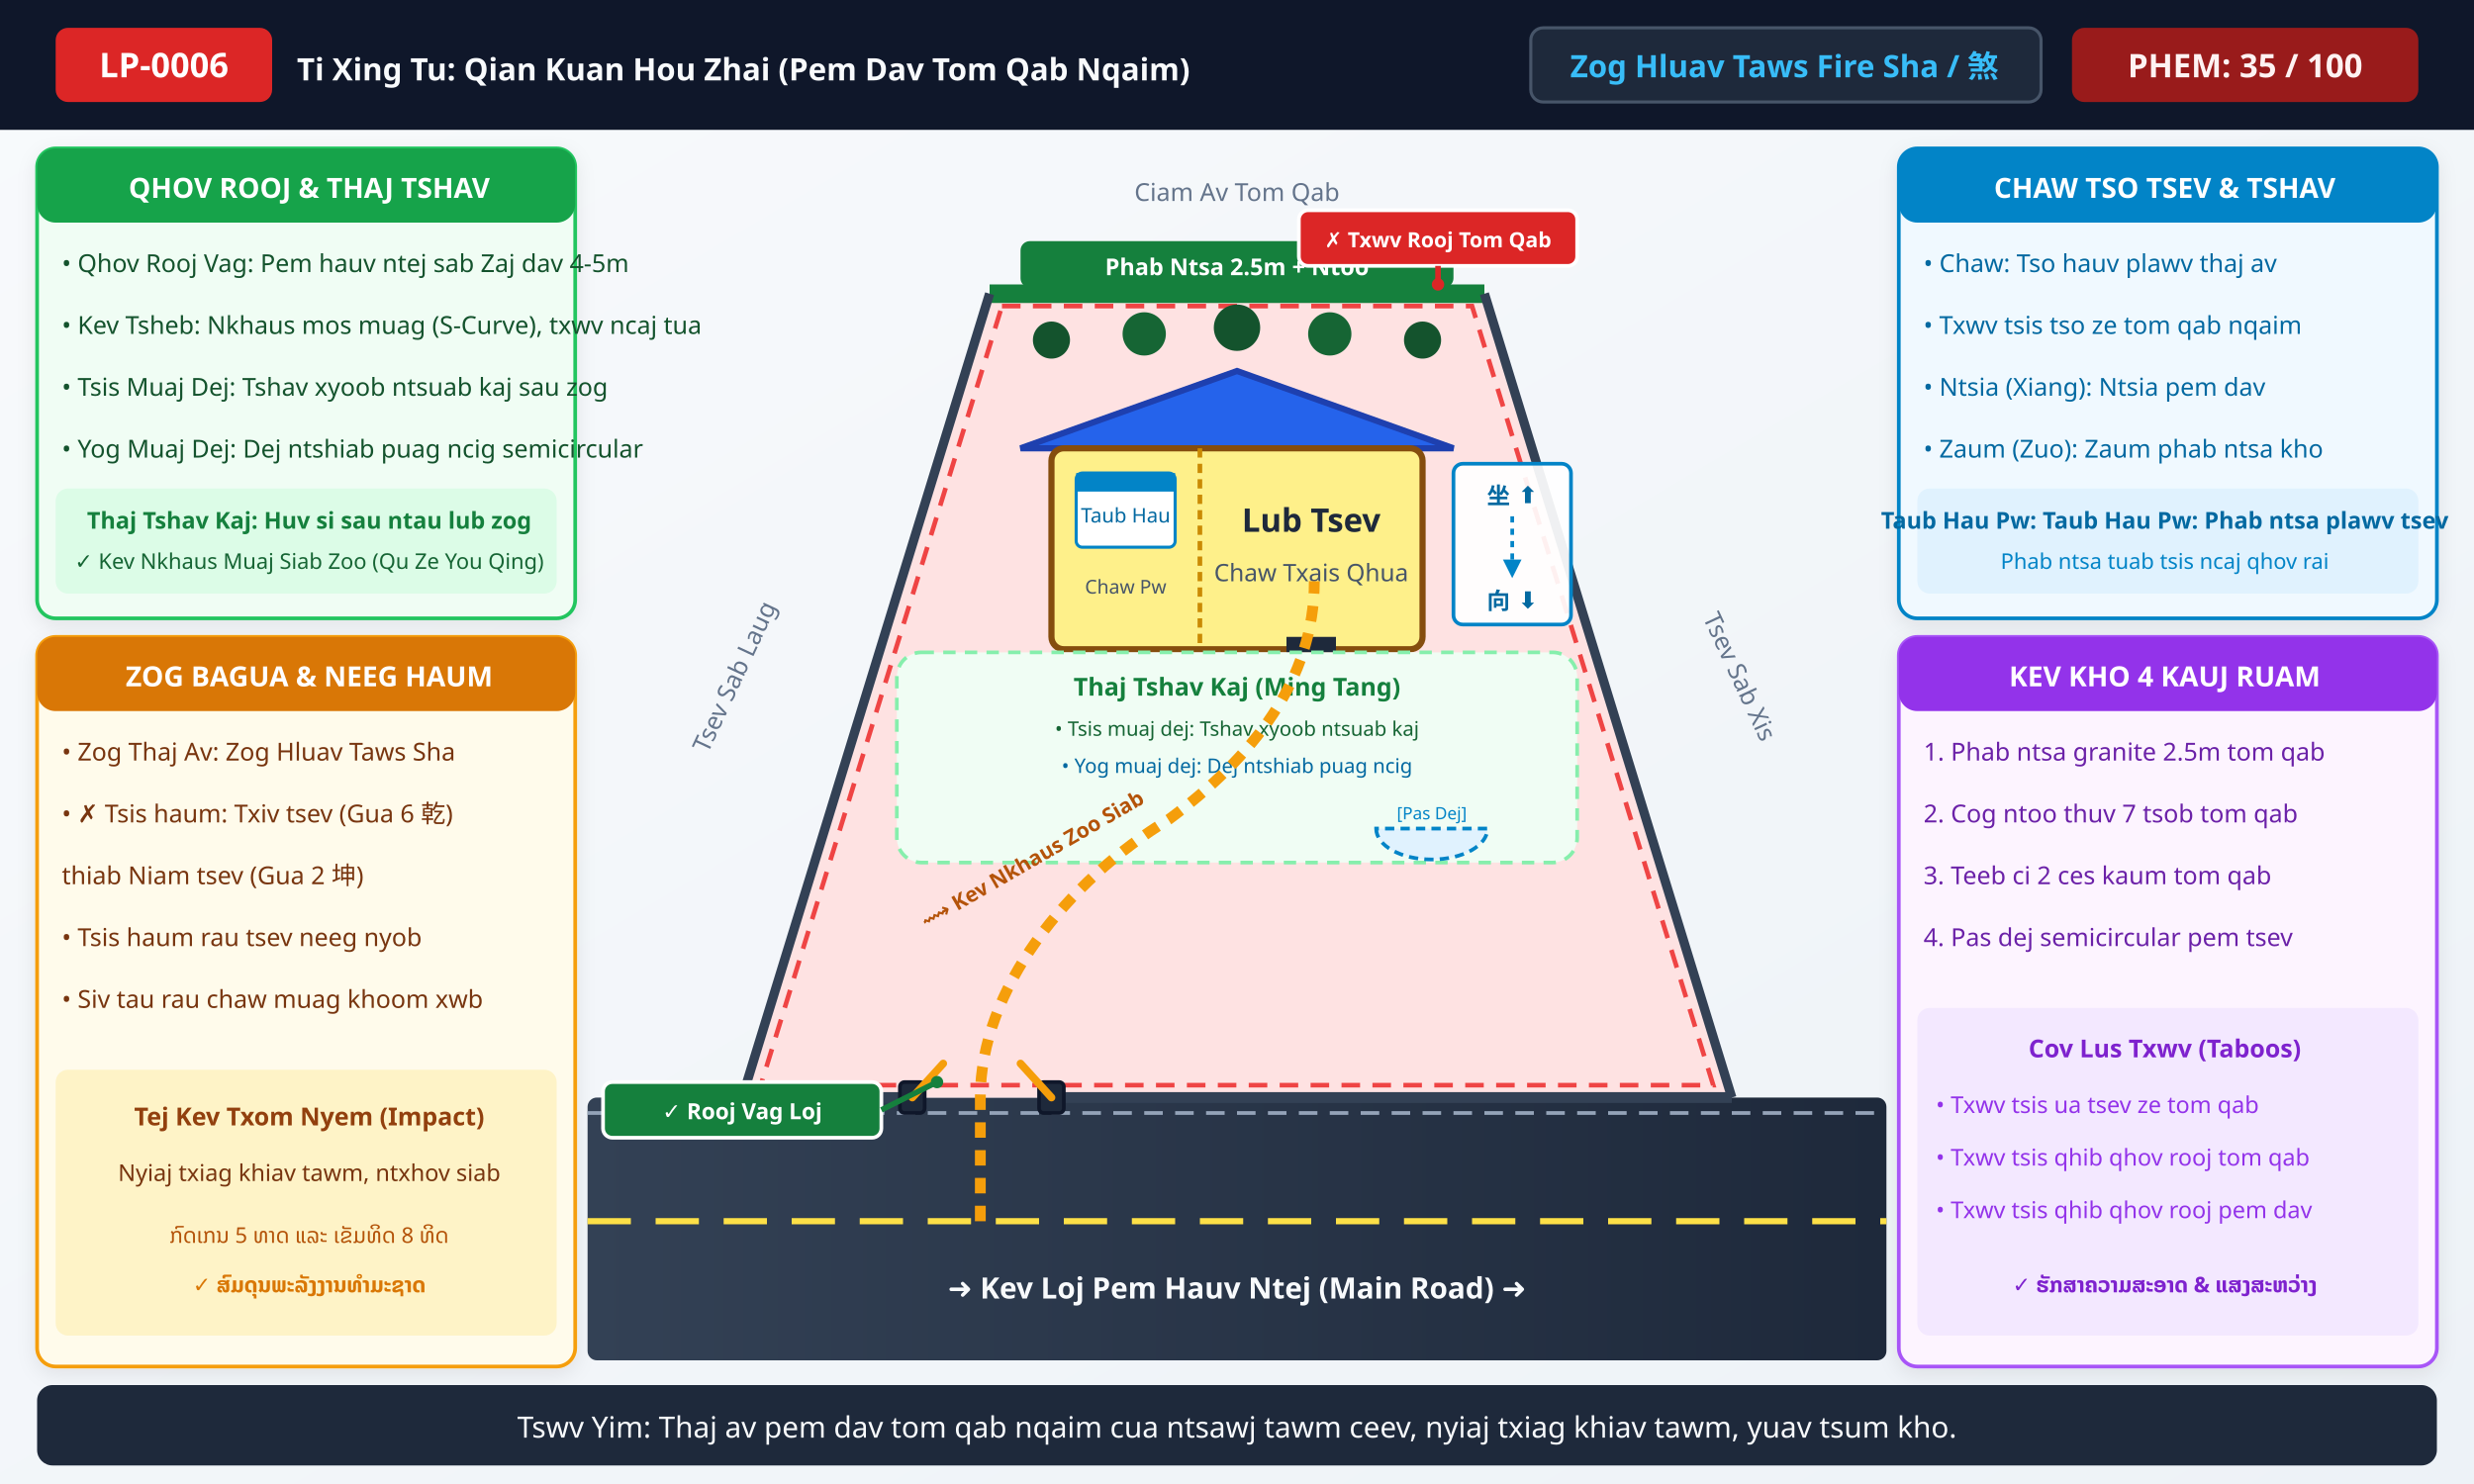
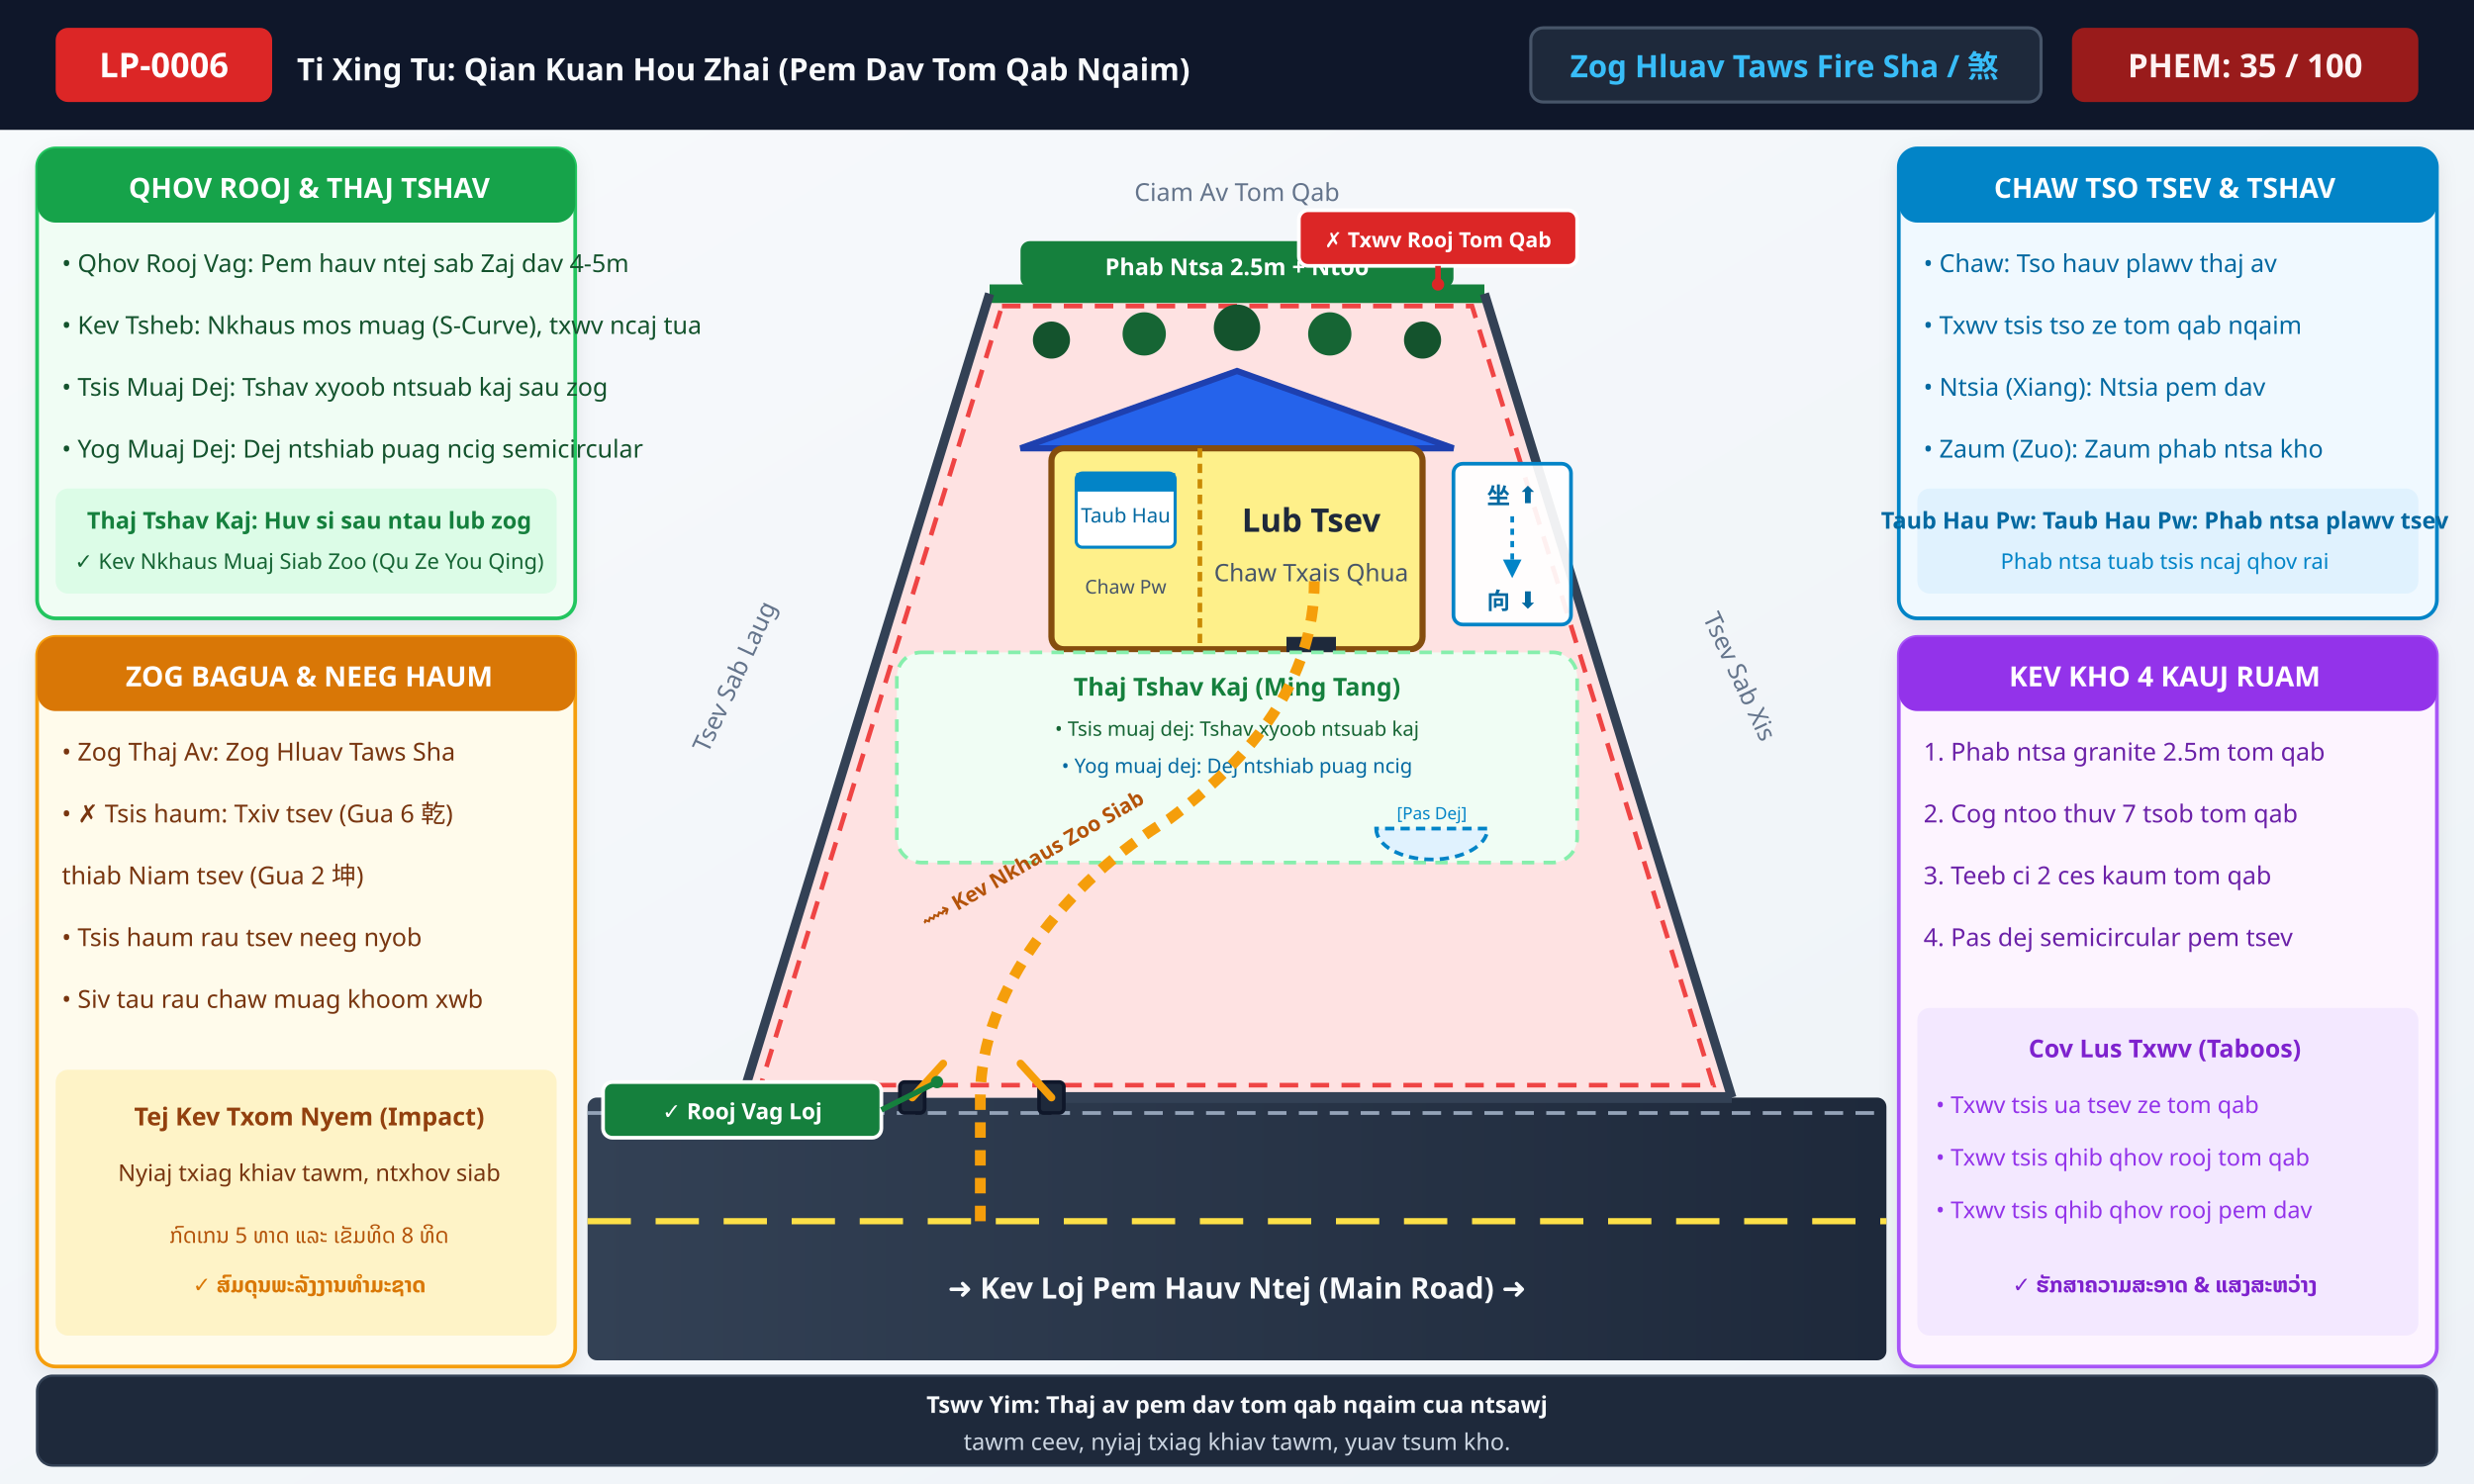
<svg xmlns="http://www.w3.org/2000/svg" viewBox="0 0 800 480" width="800" height="480">
  <defs>
    <linearGradient id="bgGrad" x1="0%" y1="0%" x2="100%" y2="100%">
      <stop offset="0%" stop-color="#F8FAFC" />
      <stop offset="100%" stop-color="#EDF2F7" />
    </linearGradient>
    <linearGradient id="roadGrad" x1="0%" y1="0%" x2="100%" y2="0%">
      <stop offset="0%" stop-color="#334155" />
      <stop offset="100%" stop-color="#1E293B" />
    </linearGradient>
    <filter id="shadow" x="-5%" y="-5%" width="110%" height="110%">
      <feDropShadow dx="0" dy="2" stdDeviation="3" flood-opacity="0.08" />
    </filter>
  </defs>
  <rect width="800" height="480" fill="url(#bgGrad)" />
  <rect x="0" y="0" width="800" height="42" fill="#0F172A" />
  <rect x="18" y="9" width="70" height="24" rx="4" fill="#DC2626" />
  <text x="53" y="25" font-family="'Segoe UI', sans-serif" font-weight="bold" font-size="11" fill="#FFFFFF" text-anchor="middle">LP-0006</text>
  <text x="96" y="26" font-family="'Noto Sans Lao', 'Segoe UI', sans-serif" font-weight="bold" font-size="10" fill="#F8FAFC">Ti Xing Tu: Qian Kuan Hou Zhai (Pem Dav Tom Qab Nqaim)</text>
  <rect x="495" y="9" width="165" height="24" rx="4" fill="#1E293B" stroke="#475569" stroke-width="1" />
  <text x="577" y="25" font-family="'Noto Sans Lao', 'Segoe UI', sans-serif" font-weight="bold" font-size="10" fill="#38BDF8" text-anchor="middle">Zog Hluav Taws Fire Sha / 煞</text>
  <rect x="670" y="9" width="112" height="24" rx="4" fill="#991B1B" />
  <text x="726" y="25" font-family="'Noto Sans Lao', 'Segoe UI', sans-serif" font-weight="bold" font-size="10.5" fill="#FEF2F2" text-anchor="middle">PHEM: 35 / 100</text>
  <rect x="12" y="48" width="174" height="152" rx="6" fill="#F0FDF4" stroke="#22C55E" stroke-width="1.2" filter="url(#shadow)" />
  <rect x="12" y="48" width="174" height="24" rx="6" fill="#16A34A" />
  <text x="100" y="64" font-family="'Noto Sans Lao', 'Segoe UI', sans-serif" font-weight="bold" font-size="9" fill="#FFFFFF" text-anchor="middle">QHOV ROOJ &amp; THAJ TSHAV</text>
  <text x="20" y="88" font-family="'Noto Sans Lao', 'Segoe UI', sans-serif" font-size="8" fill="#14532D">• Qhov Rooj Vag: Pem hauv ntej sab Zaj dav 4-5m</text>
  <text x="20" y="108" font-family="'Noto Sans Lao', 'Segoe UI', sans-serif" font-size="8" fill="#14532D">• Kev Tsheb: Nkhaus mos muag (S-Curve), txwv ncaj tua</text>
  <text x="20" y="128" font-family="'Noto Sans Lao', 'Segoe UI', sans-serif" font-size="8" fill="#14532D">• Tsis Muaj Dej: Tshav xyoob ntsuab kaj sau zog</text>
  <text x="20" y="148" font-family="'Noto Sans Lao', 'Segoe UI', sans-serif" font-size="8" fill="#14532D">• Yog Muaj Dej: Dej ntshiab puag ncig semicircular</text>
  <rect x="18" y="158" width="162" height="34" rx="4" fill="#DCFCE7" />
  <text x="100" y="171" font-family="'Noto Sans Lao', 'Segoe UI', sans-serif" font-weight="bold" font-size="7.5" fill="#15803D" text-anchor="middle">Thaj Tshav Kaj: Huv si sau ntau lub zog</text>
  <text x="100" y="184" font-family="'Noto Sans Lao', 'Segoe UI', sans-serif" font-size="7" fill="#166534" text-anchor="middle">✓ Kev Nkhaus Muaj Siab Zoo (Qu Ze You Qing)</text>
  <rect x="12" y="206" width="174" height="236" rx="6" fill="#FFFBEB" stroke="#F59E0B" stroke-width="1.2" filter="url(#shadow)" />
  <rect x="12" y="206" width="174" height="24" rx="6" fill="#D97706" />
  <text x="100" y="222" font-family="'Noto Sans Lao', 'Segoe UI', sans-serif" font-weight="bold" font-size="9" fill="#FFFFFF" text-anchor="middle">ZOG BAGUA &amp; NEEG HAUM</text>
  <text x="20" y="246" font-family="'Noto Sans Lao', 'Segoe UI', sans-serif" font-size="8" fill="#78350F">• Zog Thaj Av: Zog Hluav Taws Sha</text>
  <text x="20" y="266" font-family="'Noto Sans Lao', 'Segoe UI', sans-serif" font-size="8" fill="#78350F">• ✗ Tsis haum: Txiv tsev (Gua 6 乾)</text>
  <text x="20" y="286" font-family="'Noto Sans Lao', 'Segoe UI', sans-serif" font-size="8" fill="#78350F">thiab Niam tsev (Gua 2 坤)</text>
  <text x="20" y="306" font-family="'Noto Sans Lao', 'Segoe UI', sans-serif" font-size="8" fill="#78350F">• Tsis haum rau tsev neeg nyob</text>
  <text x="20" y="326" font-family="'Noto Sans Lao', 'Segoe UI', sans-serif" font-size="8" fill="#78350F">• Siv tau rau chaw muag khoom xwb</text>
  <rect x="18" y="346" width="162" height="86" rx="4" fill="#FEF3C7" />
  <text x="100" y="364" font-family="'Noto Sans Lao', 'Segoe UI', sans-serif" font-weight="bold" font-size="8" fill="#92400E" text-anchor="middle">Tej Kev Txom Nyem (Impact)</text>
  <text x="100" y="382" font-family="'Noto Sans Lao', 'Segoe UI', sans-serif" font-size="7.5" fill="#78350F" text-anchor="middle">Nyiaj txiag khiav tawm, ntxhov siab</text>
  <text x="100" y="402" font-family="'Noto Sans Lao', 'Segoe UI', sans-serif" font-size="7" fill="#B45309" text-anchor="middle">ກົດເກນ 5 ທາດ ແລະ ເຂັມທິດ 8 ທິດ</text>
  <text x="100" y="418" font-family="'Noto Sans Lao', 'Segoe UI', sans-serif" font-weight="bold" font-size="7" fill="#D97706" text-anchor="middle">✓ ສົມດຸນພະລັງງານທຳມະຊາດ</text>
  <rect x="614" y="48" width="174" height="152" rx="6" fill="#F0F9FF" stroke="#0284C7" stroke-width="1.2" filter="url(#shadow)" />
  <rect x="614" y="48" width="174" height="24" rx="6" fill="#0284C7" />
  <text x="700" y="64" font-family="'Noto Sans Lao', 'Segoe UI', sans-serif" font-weight="bold" font-size="9" fill="#FFFFFF" text-anchor="middle">CHAW TSO TSEV &amp; TSHAV</text>
  <text x="622" y="88" font-family="'Noto Sans Lao', 'Segoe UI', sans-serif" font-size="8" fill="#0369A1">• Chaw: Tso hauv plawv thaj av</text>
  <text x="622" y="108" font-family="'Noto Sans Lao', 'Segoe UI', sans-serif" font-size="8" fill="#0369A1">• Txwv tsis tso ze tom qab nqaim</text>
  <text x="622" y="128" font-family="'Noto Sans Lao', 'Segoe UI', sans-serif" font-size="8" fill="#0369A1">• Ntsia (Xiang): Ntsia pem dav</text>
  <text x="622" y="148" font-family="'Noto Sans Lao', 'Segoe UI', sans-serif" font-size="8" fill="#0369A1">• Zaum (Zuo): Zaum phab ntsa kho</text>
  <rect x="620" y="158" width="162" height="34" rx="4" fill="#E0F2FE" />
  <text x="700" y="171" font-family="'Noto Sans Lao', 'Segoe UI', sans-serif" font-weight="bold" font-size="7.5" fill="#0369A1" text-anchor="middle">Taub Hau Pw: Taub Hau Pw: Phab ntsa plawv tsev</text>
  <text x="700" y="184" font-family="'Noto Sans Lao', 'Segoe UI', sans-serif" font-size="7" fill="#0284C7" text-anchor="middle">Phab ntsa tuab tsis ncaj qhov rai</text>
  <rect x="614" y="206" width="174" height="236" rx="6" fill="#FDF4FF" stroke="#A855F7" stroke-width="1.2" filter="url(#shadow)" />
  <rect x="614" y="206" width="174" height="24" rx="6" fill="#9333EA" />
  <text x="700" y="222" font-family="'Noto Sans Lao', 'Segoe UI', sans-serif" font-weight="bold" font-size="9" fill="#FFFFFF" text-anchor="middle">KEV KHO 4 KAUJ RUAM</text>
  <text x="622" y="246" font-family="'Noto Sans Lao', 'Segoe UI', sans-serif" font-size="8" fill="#6B21A8">1. Phab ntsa granite 2.5m tom qab</text>
  <text x="622" y="266" font-family="'Noto Sans Lao', 'Segoe UI', sans-serif" font-size="8" fill="#6B21A8">2. Cog ntoo thuv 7 tsob tom qab</text>
  <text x="622" y="286" font-family="'Noto Sans Lao', 'Segoe UI', sans-serif" font-size="8" fill="#6B21A8">3. Teeb ci 2 ces kaum tom qab</text>
  <text x="622" y="306" font-family="'Noto Sans Lao', 'Segoe UI', sans-serif" font-size="8" fill="#6B21A8">4. Pas dej semicircular pem tsev</text>
  <rect x="620" y="326" width="162" height="106" rx="4" fill="#F3E8FF" />
  <text x="700" y="342" font-family="'Noto Sans Lao', 'Segoe UI', sans-serif" font-weight="bold" font-size="8" fill="#7E22CE" text-anchor="middle">Cov Lus Txwv (Taboos)</text>
  <text x="626" y="360" font-family="'Noto Sans Lao', 'Segoe UI', sans-serif" font-size="7.5" fill="#9333EA">• Txwv tsis ua tsev ze tom qab</text>
  <text x="626" y="377" font-family="'Noto Sans Lao', 'Segoe UI', sans-serif" font-size="7.5" fill="#9333EA">• Txwv tsis qhib qhov rooj tom qab</text>
  <text x="626" y="394" font-family="'Noto Sans Lao', 'Segoe UI', sans-serif" font-size="7.5" fill="#9333EA">• Txwv tsis qhib qhov rooj pem dav</text>
  <text x="700" y="418" font-family="'Noto Sans Lao', 'Segoe UI', sans-serif" font-weight="bold" font-size="7" fill="#7E22CE" text-anchor="middle">✓ ຮັກສາຄວາມສະອາດ &amp; ແສງສະຫວ່າງ</text>
  <rect x="190" y="355" width="420" height="85" fill="url(#roadGrad)" rx="3" />
  <line x1="190" y1="395" x2="610" y2="395" stroke="#FDE047" stroke-width="2" stroke-dasharray="14,8" />
  <line x1="190" y1="360" x2="610" y2="360" stroke="#94A3B8" stroke-width="1.2" stroke-dasharray="6,4" />
  <text x="400" y="420" font-family="'Noto Sans Lao', 'Segoe UI', sans-serif" font-weight="bold" font-size="9.5" fill="#F8FAFC" text-anchor="middle">➜ Kev Loj Pem Hauv Ntej (Main Road) ➜</text>
  <g>
    <text x="400" y="65" font-family="'Noto Sans Lao', 'Segoe UI', sans-serif" font-size="8" fill="#64748B" text-anchor="middle">Ciam Av Tom Qab</text>
    <text x="240" y="220" font-family="'Noto Sans Lao', 'Segoe UI', sans-serif" font-size="8" fill="#64748B" text-anchor="middle" transform="rotate(-65 240 220)">Tsev Sab Laug</text>
    <text x="560" y="220" font-family="'Noto Sans Lao', 'Segoe UI', sans-serif" font-size="8" fill="#64748B" text-anchor="middle" transform="rotate(65 560 220)">Tsev Sab Xis</text>
    <polygon points="320,95 480,95 560,355 240,355" fill="#FEE2E2" />
    <polygon points="324,99 476,99 554,351 246,351" fill="none" stroke="#EF4444" stroke-width="1.5" stroke-dasharray="6,4" />
    <line x1="320" y1="95" x2="480" y2="95" stroke="#15803D" stroke-width="6" />
    <line x1="320" y1="95" x2="240" y2="355" stroke="#334155" stroke-width="3" />
    <line x1="480" y1="95" x2="560" y2="355" stroke="#334155" stroke-width="3" />
    <rect x="330" y="78" width="140" height="15" rx="3" fill="#15803D" />
    <text x="400" y="89" font-family="'Noto Sans Lao', 'Segoe UI', sans-serif" font-weight="bold" font-size="7.5" fill="#FFFFFF" text-anchor="middle">Phab Ntsa 2.5m + Ntoo</text>
    <circle cx="340" cy="110" r="6" fill="#14532D" />
    <circle cx="370" cy="108" r="7" fill="#166534" />
    <circle cx="400" cy="106" r="7.5" fill="#14532D" />
    <circle cx="430" cy="108" r="7" fill="#166534" />
    <circle cx="460" cy="110" r="6" fill="#14532D" />
    <polygon points="330,145 400,120 470,145" fill="#2563EB" stroke="#1E40AF" stroke-width="2" />
    <rect x="340" y="145" width="120" height="65" fill="#FEF08A" stroke="#854D0E" stroke-width="2" rx="4" />
    <line x1="388" y1="145" x2="388" y2="210" stroke="#CA8A04" stroke-width="1.5" stroke-dasharray="3,2" />
    <rect x="348" y="153" width="32" height="24" rx="2" fill="#FFFFFF" stroke="#0284C7" stroke-width="1" />
    <rect x="348" y="153" width="32" height="6" fill="#0284C7" />
    <text x="364" y="169" font-family="'Noto Sans Lao', 'Segoe UI', sans-serif" font-size="6.5" fill="#0369A1" text-anchor="middle">Taub Hau</text>
    <text x="364" y="192" font-family="'Noto Sans Lao', 'Segoe UI', sans-serif" font-size="6.2" fill="#475569" text-anchor="middle">Chaw Pw</text>
    <text x="424" y="172" font-family="'Noto Sans Lao', 'Segoe UI', sans-serif" font-weight="bold" font-size="10.5" fill="#1E293B" text-anchor="middle">Lub Tsev</text>
    <text x="424" y="188" font-family="'Noto Sans Lao', 'Segoe UI', sans-serif" font-size="7.8" fill="#475569" text-anchor="middle">Chaw Txais Qhua</text>
    <rect x="416" y="206" width="16" height="5" fill="#1E293B" />
    <text x="424" y="218" font-family="'Noto Sans Lao', 'Segoe UI', sans-serif" font-size="5.8" fill="#0F172A" text-anchor="middle">Rooj Loj</text>
    <g transform="translate(470, 150)">
      <rect x="0" y="0" width="38" height="52" rx="3" fill="#FFFFFF" fill-opacity="0.92" stroke="#0284C7" stroke-width="1.2" />
      <text x="19" y="13" font-family="'Segoe UI', sans-serif" font-weight="bold" font-size="7.5" fill="#0369A1" text-anchor="middle">坐 ⬆</text>
      <line x1="19" y1="17" x2="19" y2="35" stroke="#0284C7" stroke-width="1.2" stroke-dasharray="2,2" />
      <polygon points="19,37 16,31 22,31" fill="#0284C7" />
      <text x="19" y="47" font-family="'Segoe UI', sans-serif" font-weight="bold" font-size="7.5" fill="#0369A1" text-anchor="middle">向 ⬇</text>
    </g>
    <rect x="290" y="211" width="220" height="68" rx="8" fill="#F0FDF4" stroke="#86EFAC" stroke-width="1.2" stroke-dasharray="4,3" />
    <text x="400" y="225" font-family="'Noto Sans Lao', 'Segoe UI', sans-serif" font-weight="bold" font-size="8" fill="#15803D" text-anchor="middle">Thaj Tshav Kaj (Ming Tang)</text>
    <text x="400" y="238" font-family="'Noto Sans Lao', 'Segoe UI', sans-serif" font-size="6.5" fill="#166534" text-anchor="middle">• Tsis muaj dej: Tshav xyoob ntsuab kaj</text>
    <text x="400" y="250" font-family="'Noto Sans Lao', 'Segoe UI', sans-serif" font-size="6.5" fill="#0369A1" text-anchor="middle">• Yog muaj dej: Dej ntshiab puag ncig</text>
    <path d="M 445 268 A 18 10 0 0 0 481 268 Z" fill="#E0F2FE" stroke="#0284C7" stroke-width="1.2" stroke-dasharray="3,2" />
    <text x="463" y="265" font-family="'Noto Sans Lao', 'Segoe UI', sans-serif" font-size="5.5" fill="#0284C7" text-anchor="middle">[Pas Dej]</text>
    <line x1="240" y1="355" x2="295" y2="355" stroke="#334155" stroke-width="3.5" />
    <line x1="340" y1="355" x2="560" y2="355" stroke="#334155" stroke-width="3.5" />
    <rect x="291" y="350" width="8" height="10" rx="1.5" fill="#1E293B" stroke="#0F172A" stroke-width="1.2" />
    <rect x="336" y="350" width="8" height="10" rx="1.5" fill="#1E293B" stroke="#0F172A" stroke-width="1.2" />
    <line x1="295" y1="355" x2="305" y2="344" stroke="#F59E0B" stroke-width="2.5" stroke-linecap="round" />
    <line x1="340" y1="355" x2="330" y2="344" stroke="#F59E0B" stroke-width="2.5" stroke-linecap="round" />
    <path d="M 317 395 L 317 355 C 317 320 345 285 378 265 C 405 245 425 220 425 188" fill="none" stroke="#F59E0B" stroke-width="3.5" stroke-dasharray="5,4" />
    <text x="335" y="280" font-family="'Noto Sans Lao', 'Segoe UI', sans-serif" font-weight="bold" font-size="6.8" fill="#B45309" text-anchor="middle" transform="rotate(-30 335 280)">⟿ Kev Nkhaus Zoo Siab</text>
    <g transform="translate(195, 350)">
      <rect x="0" y="0" width="90" height="18" rx="3" fill="#15803D" stroke="#FFFFFF" stroke-width="1.2" />
      <text x="45" y="12" font-family="'Noto Sans Lao', 'Segoe UI', sans-serif" font-weight="bold" font-size="7.2" fill="#FFFFFF" text-anchor="middle">✓ Rooj Vag Loj</text>
      <line x1="90" y1="9" x2="108" y2="0" stroke="#15803D" stroke-width="1.8" />
      <circle cx="108" cy="0" r="2" fill="#15803D" />
    </g>
    <g transform="translate(420, 68)">
      <rect x="0" y="0" width="90" height="18" rx="3" fill="#DC2626" stroke="#FFFFFF" stroke-width="1.2" />
      <text x="45" y="12" font-family="'Noto Sans Lao', 'Segoe UI', sans-serif" font-weight="bold" font-size="6.8" fill="#FFFFFF" text-anchor="middle">✗ Txwv Rooj Tom Qab</text>
      <line x1="45" y1="18" x2="45" y2="24" stroke="#DC2626" stroke-width="1.8" />
      <circle cx="45" cy="24" r="2" fill="#DC2626" />
    </g>
  </g>
-   <rect x="12" y="448" width="776" height="26" rx="5" fill="#1E293B" />
-   <text x="400" y="465" font-family="'Noto Sans Lao', 'Segoe UI', sans-serif" font-size="9.5" fill="#F8FAFC" text-anchor="middle">Tswv Yim: Thaj av pem dav tom qab nqaim cua ntsawj tawm ceev, nyiaj txiag khiav tawm, yuav tsum kho.</text>
+   <rect x="12" y="445" width="776" height="29" rx="5" fill="#1E293B" stroke="#334155" stroke-width="0.8" />
+   <text x="400" y="457" font-family="'Noto Sans Lao', 'Segoe UI', sans-serif" font-weight="bold" font-size="7.5" fill="#F8FAFC" text-anchor="middle">Tswv Yim: Thaj av pem dav tom qab nqaim cua ntsawj</text>
+   <text x="400" y="469" font-family="'Noto Sans Lao', 'Segoe UI', sans-serif" font-size="7.5" fill="#CBD5E1" text-anchor="middle">tawm ceev, nyiaj txiag khiav tawm, yuav tsum kho.</text>
</svg>
